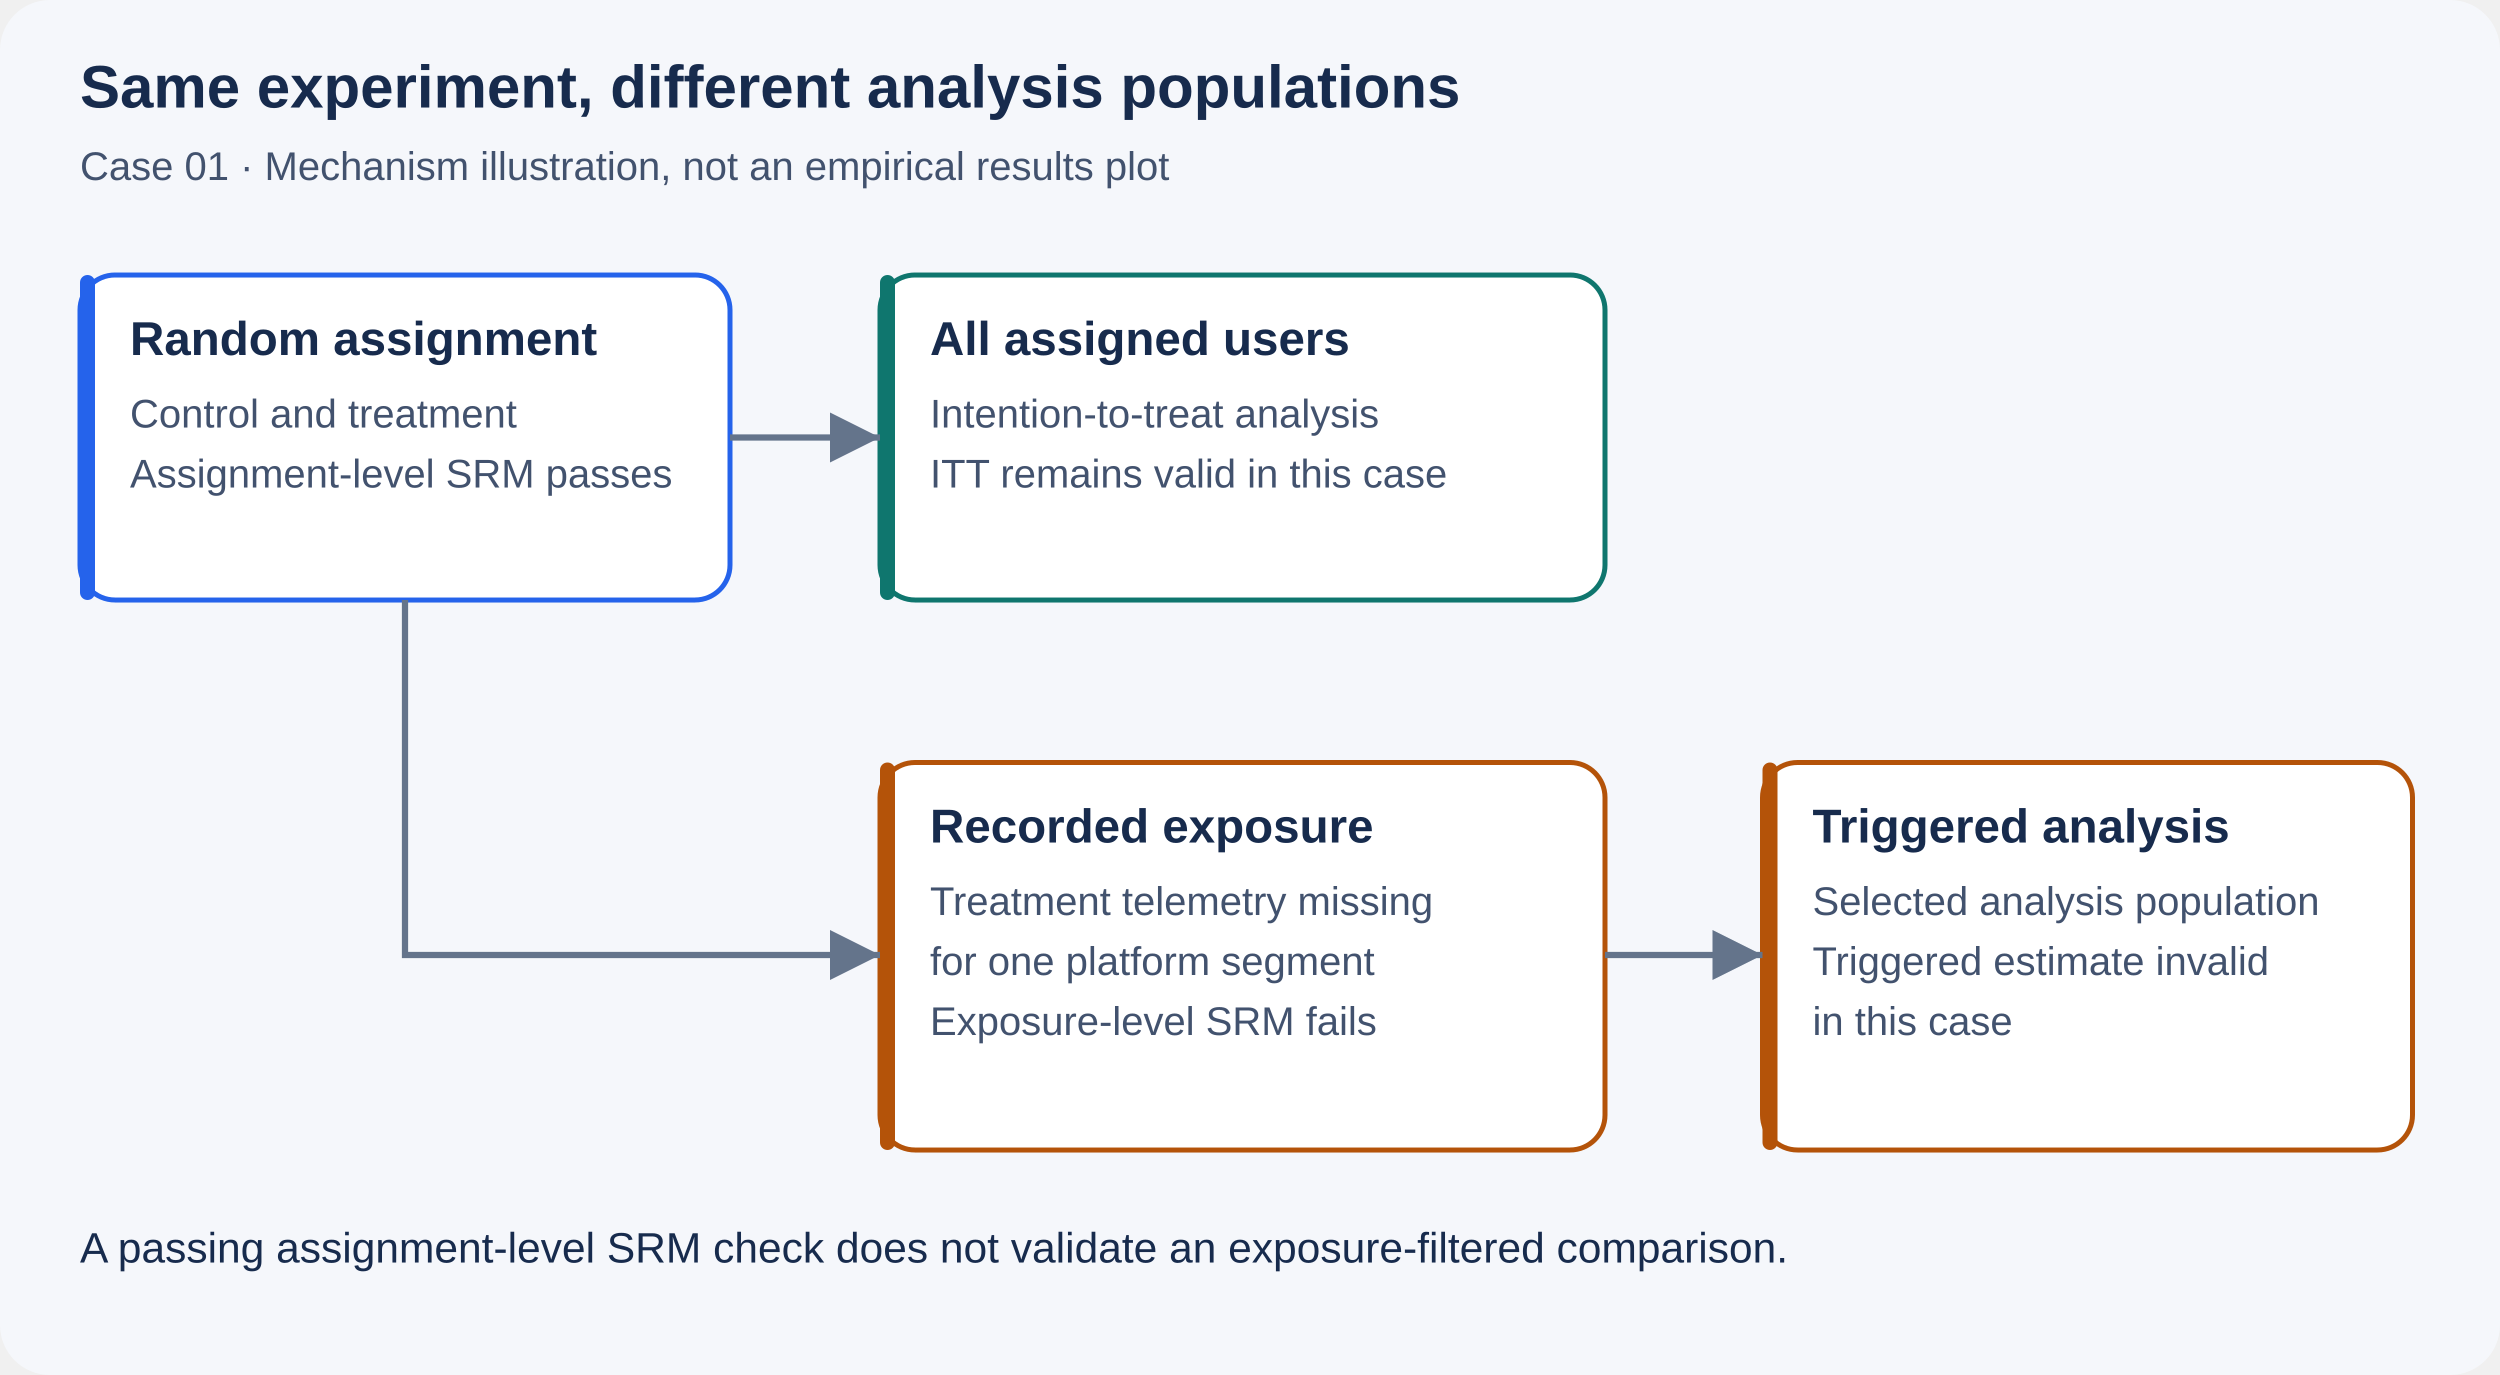
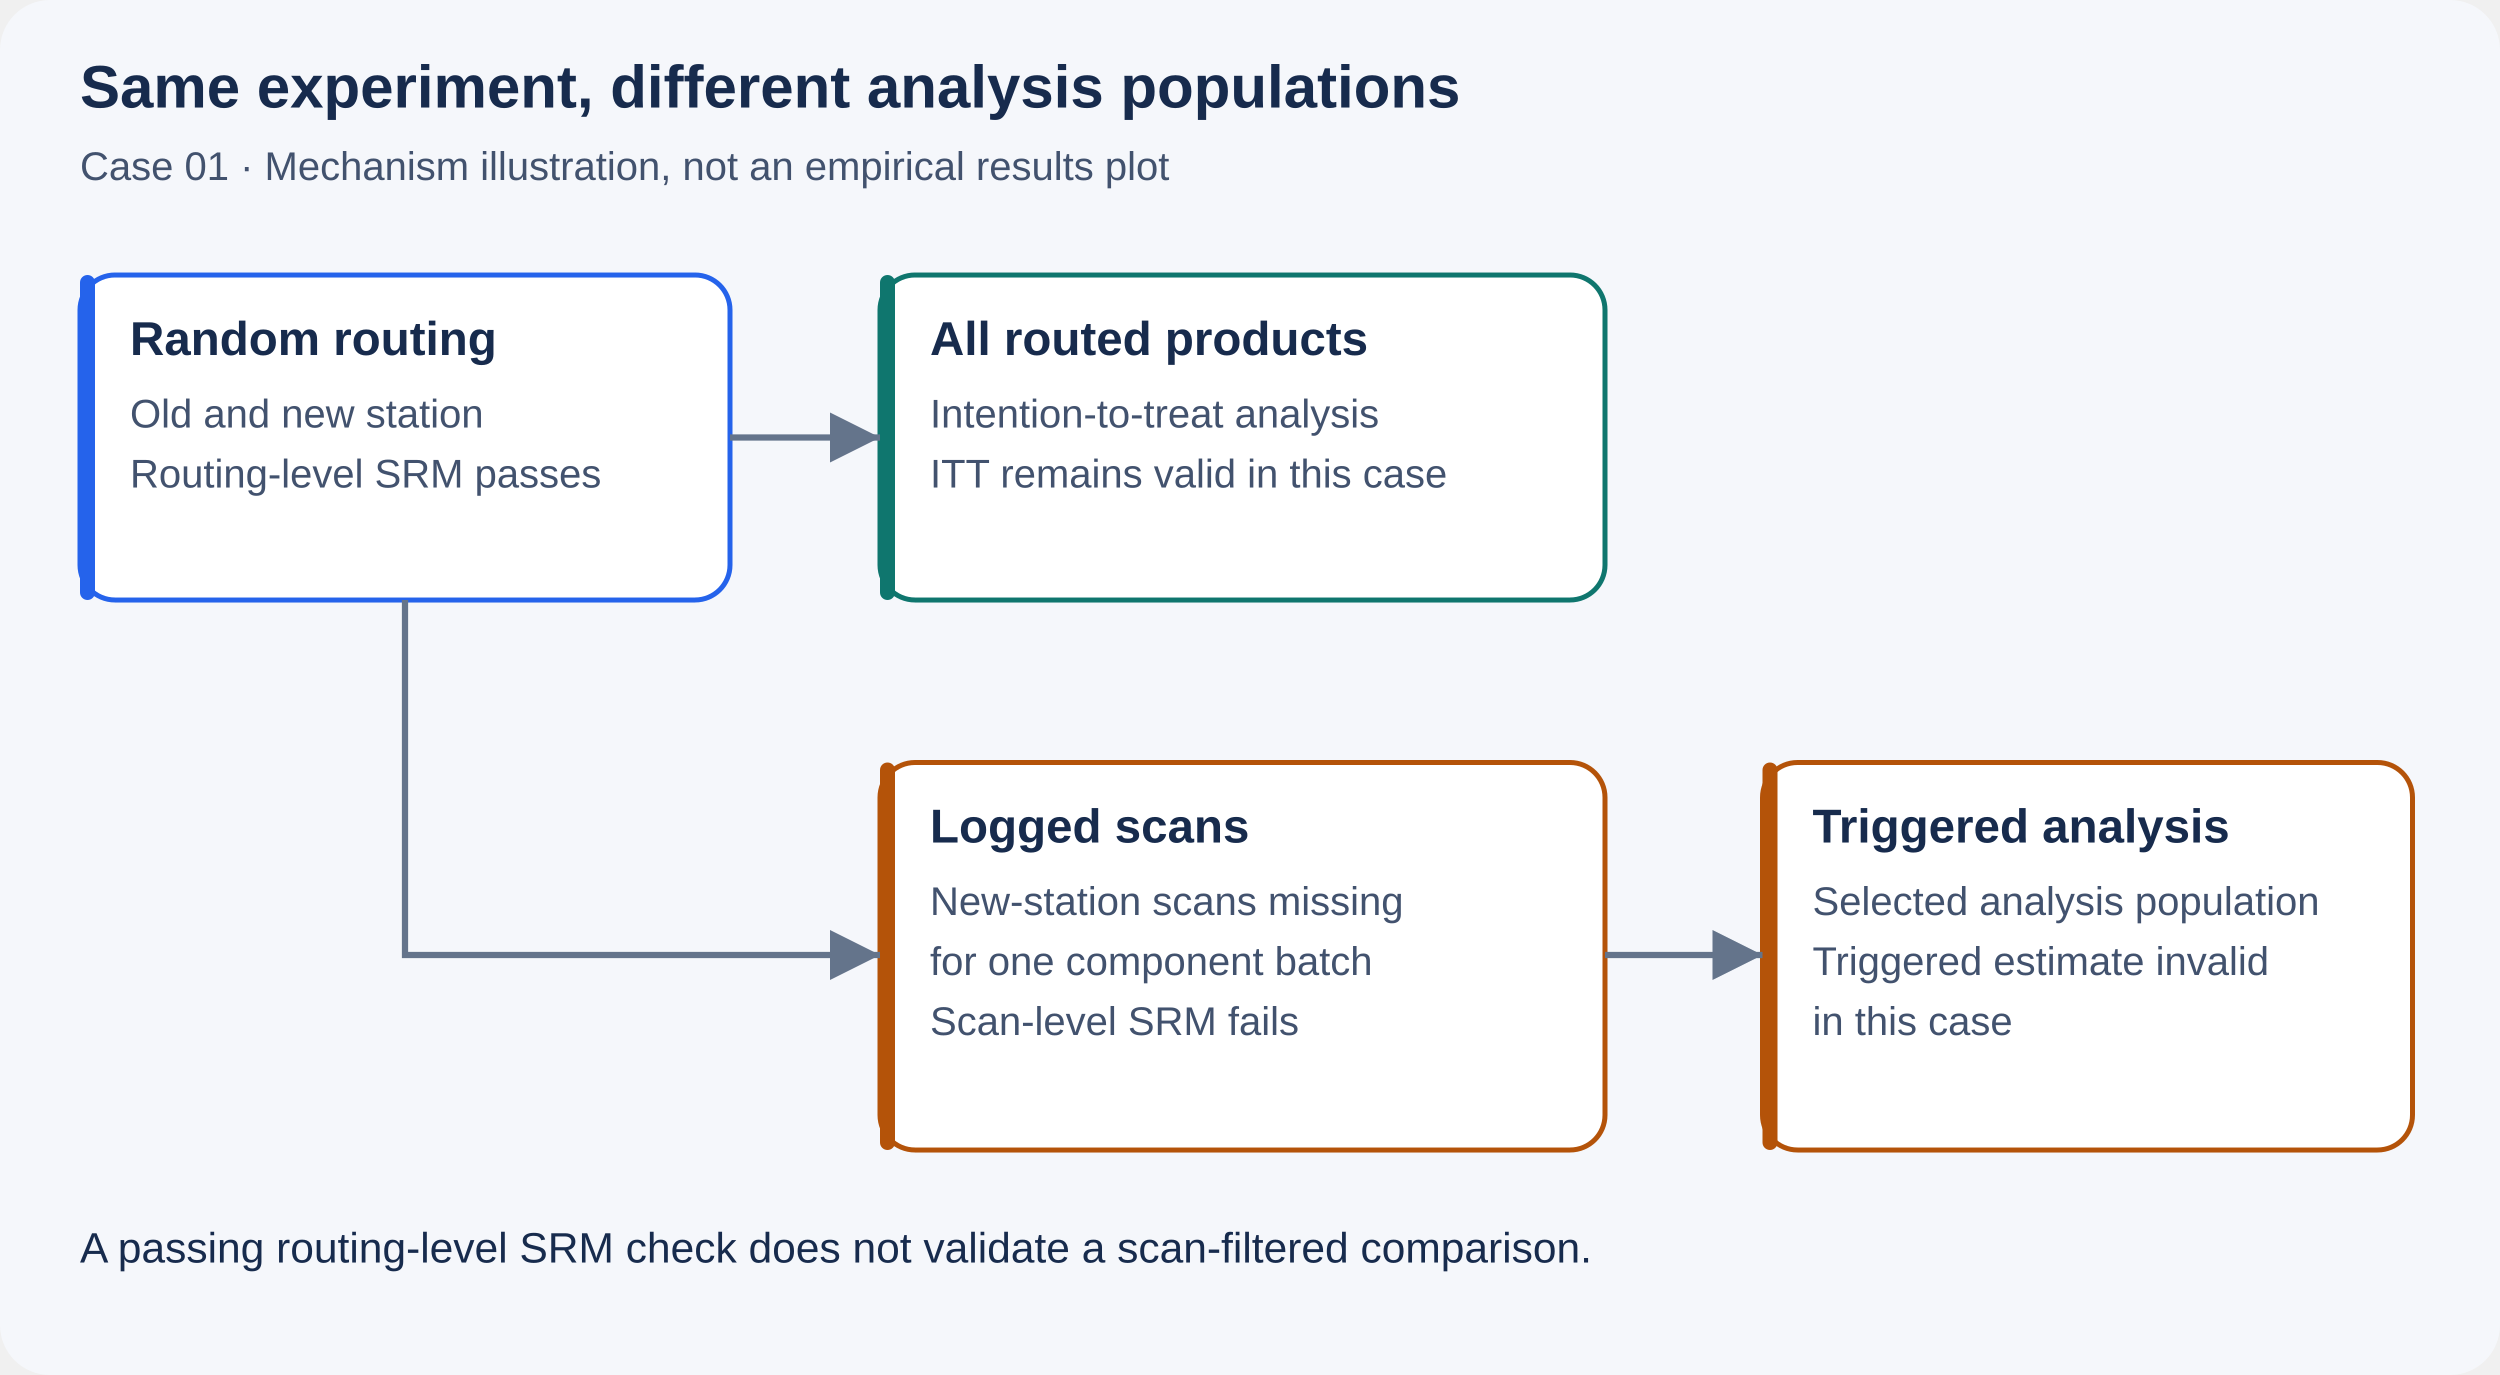
<svg xmlns="http://www.w3.org/2000/svg" viewBox="0 0 1000 550" role="img" aria-labelledby="title desc">
  <defs>
    <marker id="arrow" markerWidth="9" markerHeight="9" refX="8" refY="4" orient="auto">
      <path d="M0,0 L8,4 L0,8" fill="#64748b" />
    </marker>
  </defs>
  <rect width="1000" height="550" rx="20" fill="#f5f7fb" />
  <g font-family="Arial, Helvetica, sans-serif">
    <text x="32" y="43" font-size="24" font-weight="700" fill="#172b4d">Same experiment, different analysis populations</text>
    <text x="32" y="72" font-size="16" fill="#42526e">Case 01 · Mechanism illustration, not an empirical results plot</text>
    <rect x="32" y="110" width="260" height="130" rx="14" fill="#ffffff" stroke="#2563eb" stroke-width="2" />
    <rect x="32" y="110" width="6" height="130" rx="3" fill="#2563eb" />
-     <text x="52" y="142" font-size="19" font-weight="700" fill="#172b4d">Random assignment</text>
-     <text x="52" y="171" font-size="16" fill="#42526e">Control and treatment</text>
-     <text x="52" y="195" font-size="16" fill="#42526e">Assignment-level SRM passes</text>
+     <text x="52" y="142" font-size="19" font-weight="700" fill="#172b4d">Random routing</text>
+     <text x="52" y="171" font-size="16" fill="#42526e">Old and new station</text>
+     <text x="52" y="195" font-size="16" fill="#42526e">Routing-level SRM passes</text>
    <rect x="352" y="110" width="290" height="130" rx="14" fill="#ffffff" stroke="#0f766e" stroke-width="2" />
    <rect x="352" y="110" width="6" height="130" rx="3" fill="#0f766e" />
-     <text x="372" y="142" font-size="19" font-weight="700" fill="#172b4d">All assigned users</text>
+     <text x="372" y="142" font-size="19" font-weight="700" fill="#172b4d">All routed products</text>
    <text x="372" y="171" font-size="16" fill="#42526e">Intention-to-treat analysis</text>
    <text x="372" y="195" font-size="16" fill="#42526e">ITT remains valid in this case</text>
    <rect x="352" y="305" width="290" height="155" rx="14" fill="#ffffff" stroke="#b45309" stroke-width="2" />
    <rect x="352" y="305" width="6" height="155" rx="3" fill="#b45309" />
-     <text x="372" y="337" font-size="19" font-weight="700" fill="#172b4d">Recorded exposure</text>
-     <text x="372" y="366" font-size="16" fill="#42526e">Treatment telemetry missing</text>
-     <text x="372" y="390" font-size="16" fill="#42526e">for one platform segment</text>
-     <text x="372" y="414" font-size="16" fill="#42526e">Exposure-level SRM fails</text>
+     <text x="372" y="337" font-size="19" font-weight="700" fill="#172b4d">Logged scans</text>
+     <text x="372" y="366" font-size="16" fill="#42526e">New-station scans missing</text>
+     <text x="372" y="390" font-size="16" fill="#42526e">for one component batch</text>
+     <text x="372" y="414" font-size="16" fill="#42526e">Scan-level SRM fails</text>
    <rect x="705" y="305" width="260" height="155" rx="14" fill="#ffffff" stroke="#b45309" stroke-width="2" />
    <rect x="705" y="305" width="6" height="155" rx="3" fill="#b45309" />
    <text x="725" y="337" font-size="19" font-weight="700" fill="#172b4d">Triggered analysis</text>
    <text x="725" y="366" font-size="16" fill="#42526e">Selected analysis population</text>
    <text x="725" y="390" font-size="16" fill="#42526e">Triggered estimate invalid</text>
    <text x="725" y="414" font-size="16" fill="#42526e">in this case</text>
    <path d="M 292 175 L 352 175" stroke="#64748b" stroke-width="2.5" fill="none" marker-end="url(#arrow)" />
    <path d="M162 240 L162 382 L352 382" stroke="#64748b" stroke-width="2.5" fill="none" marker-end="url(#arrow)" />
    <path d="M 642 382 L 705 382" stroke="#64748b" stroke-width="2.5" fill="none" marker-end="url(#arrow)" />
-     <text x="32" y="505" font-size="17" fill="#172b4d">A passing assignment-level SRM check does not validate an exposure-filtered comparison.</text>
+     <text x="32" y="505" font-size="17" fill="#172b4d">A passing routing-level SRM check does not validate a scan-filtered comparison.</text>
  </g>
</svg>
